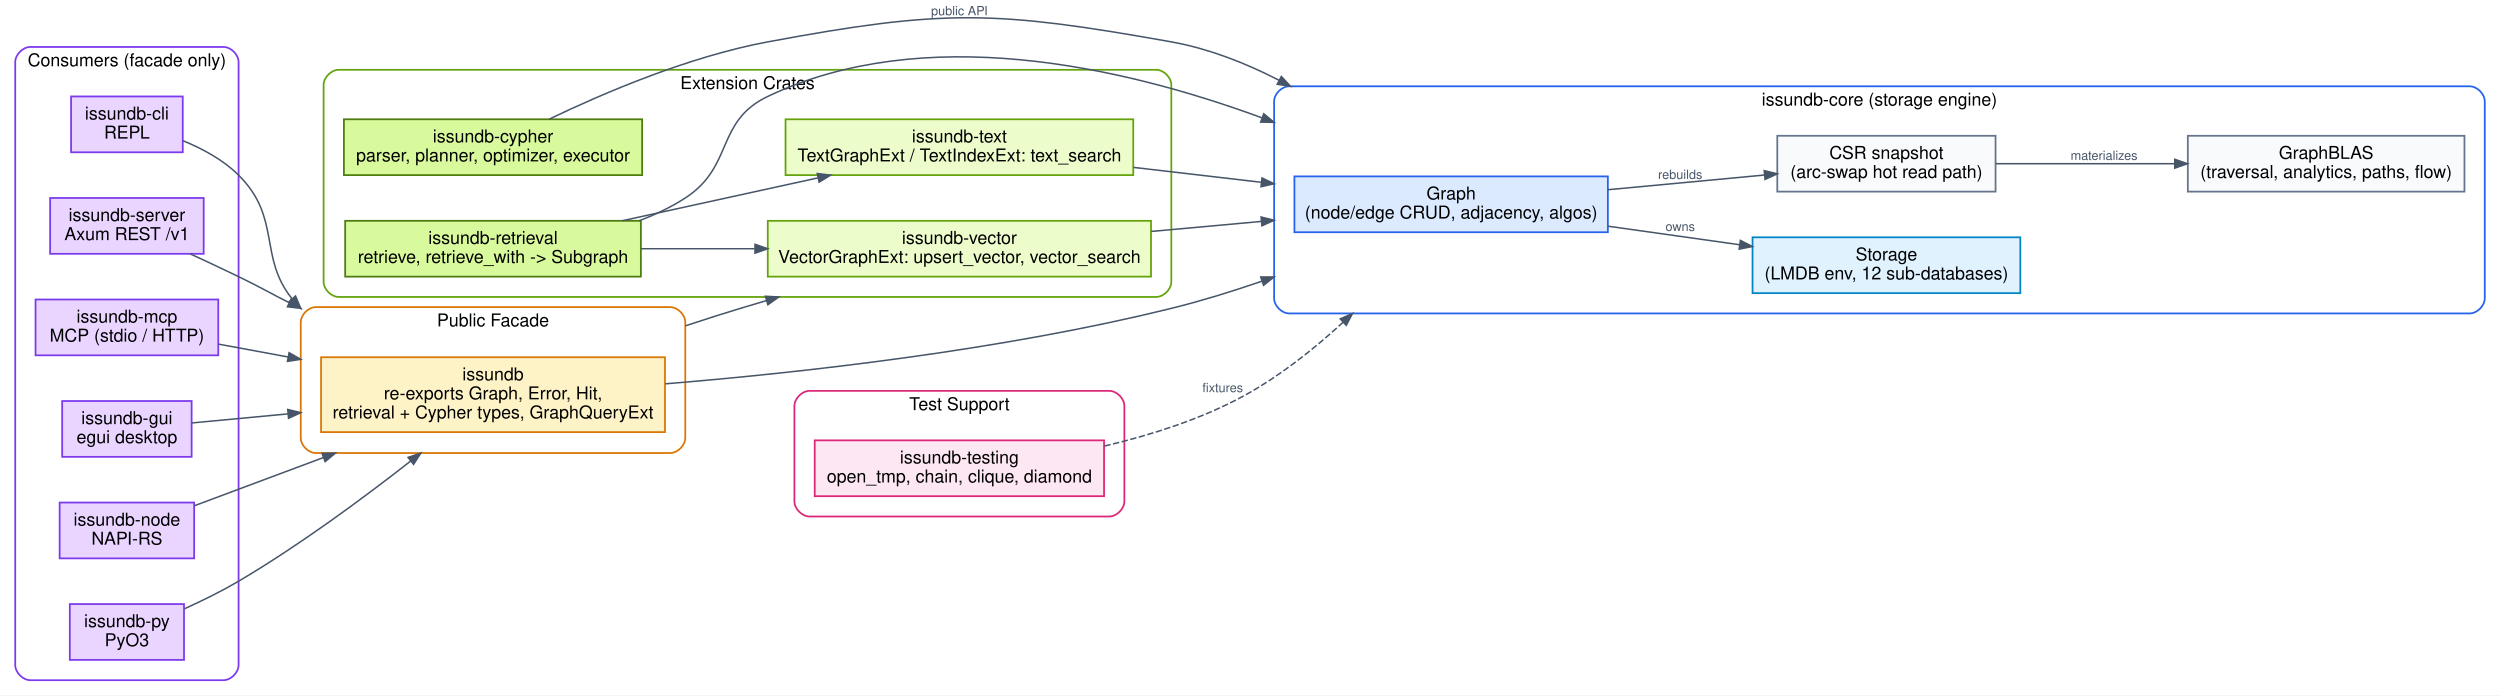
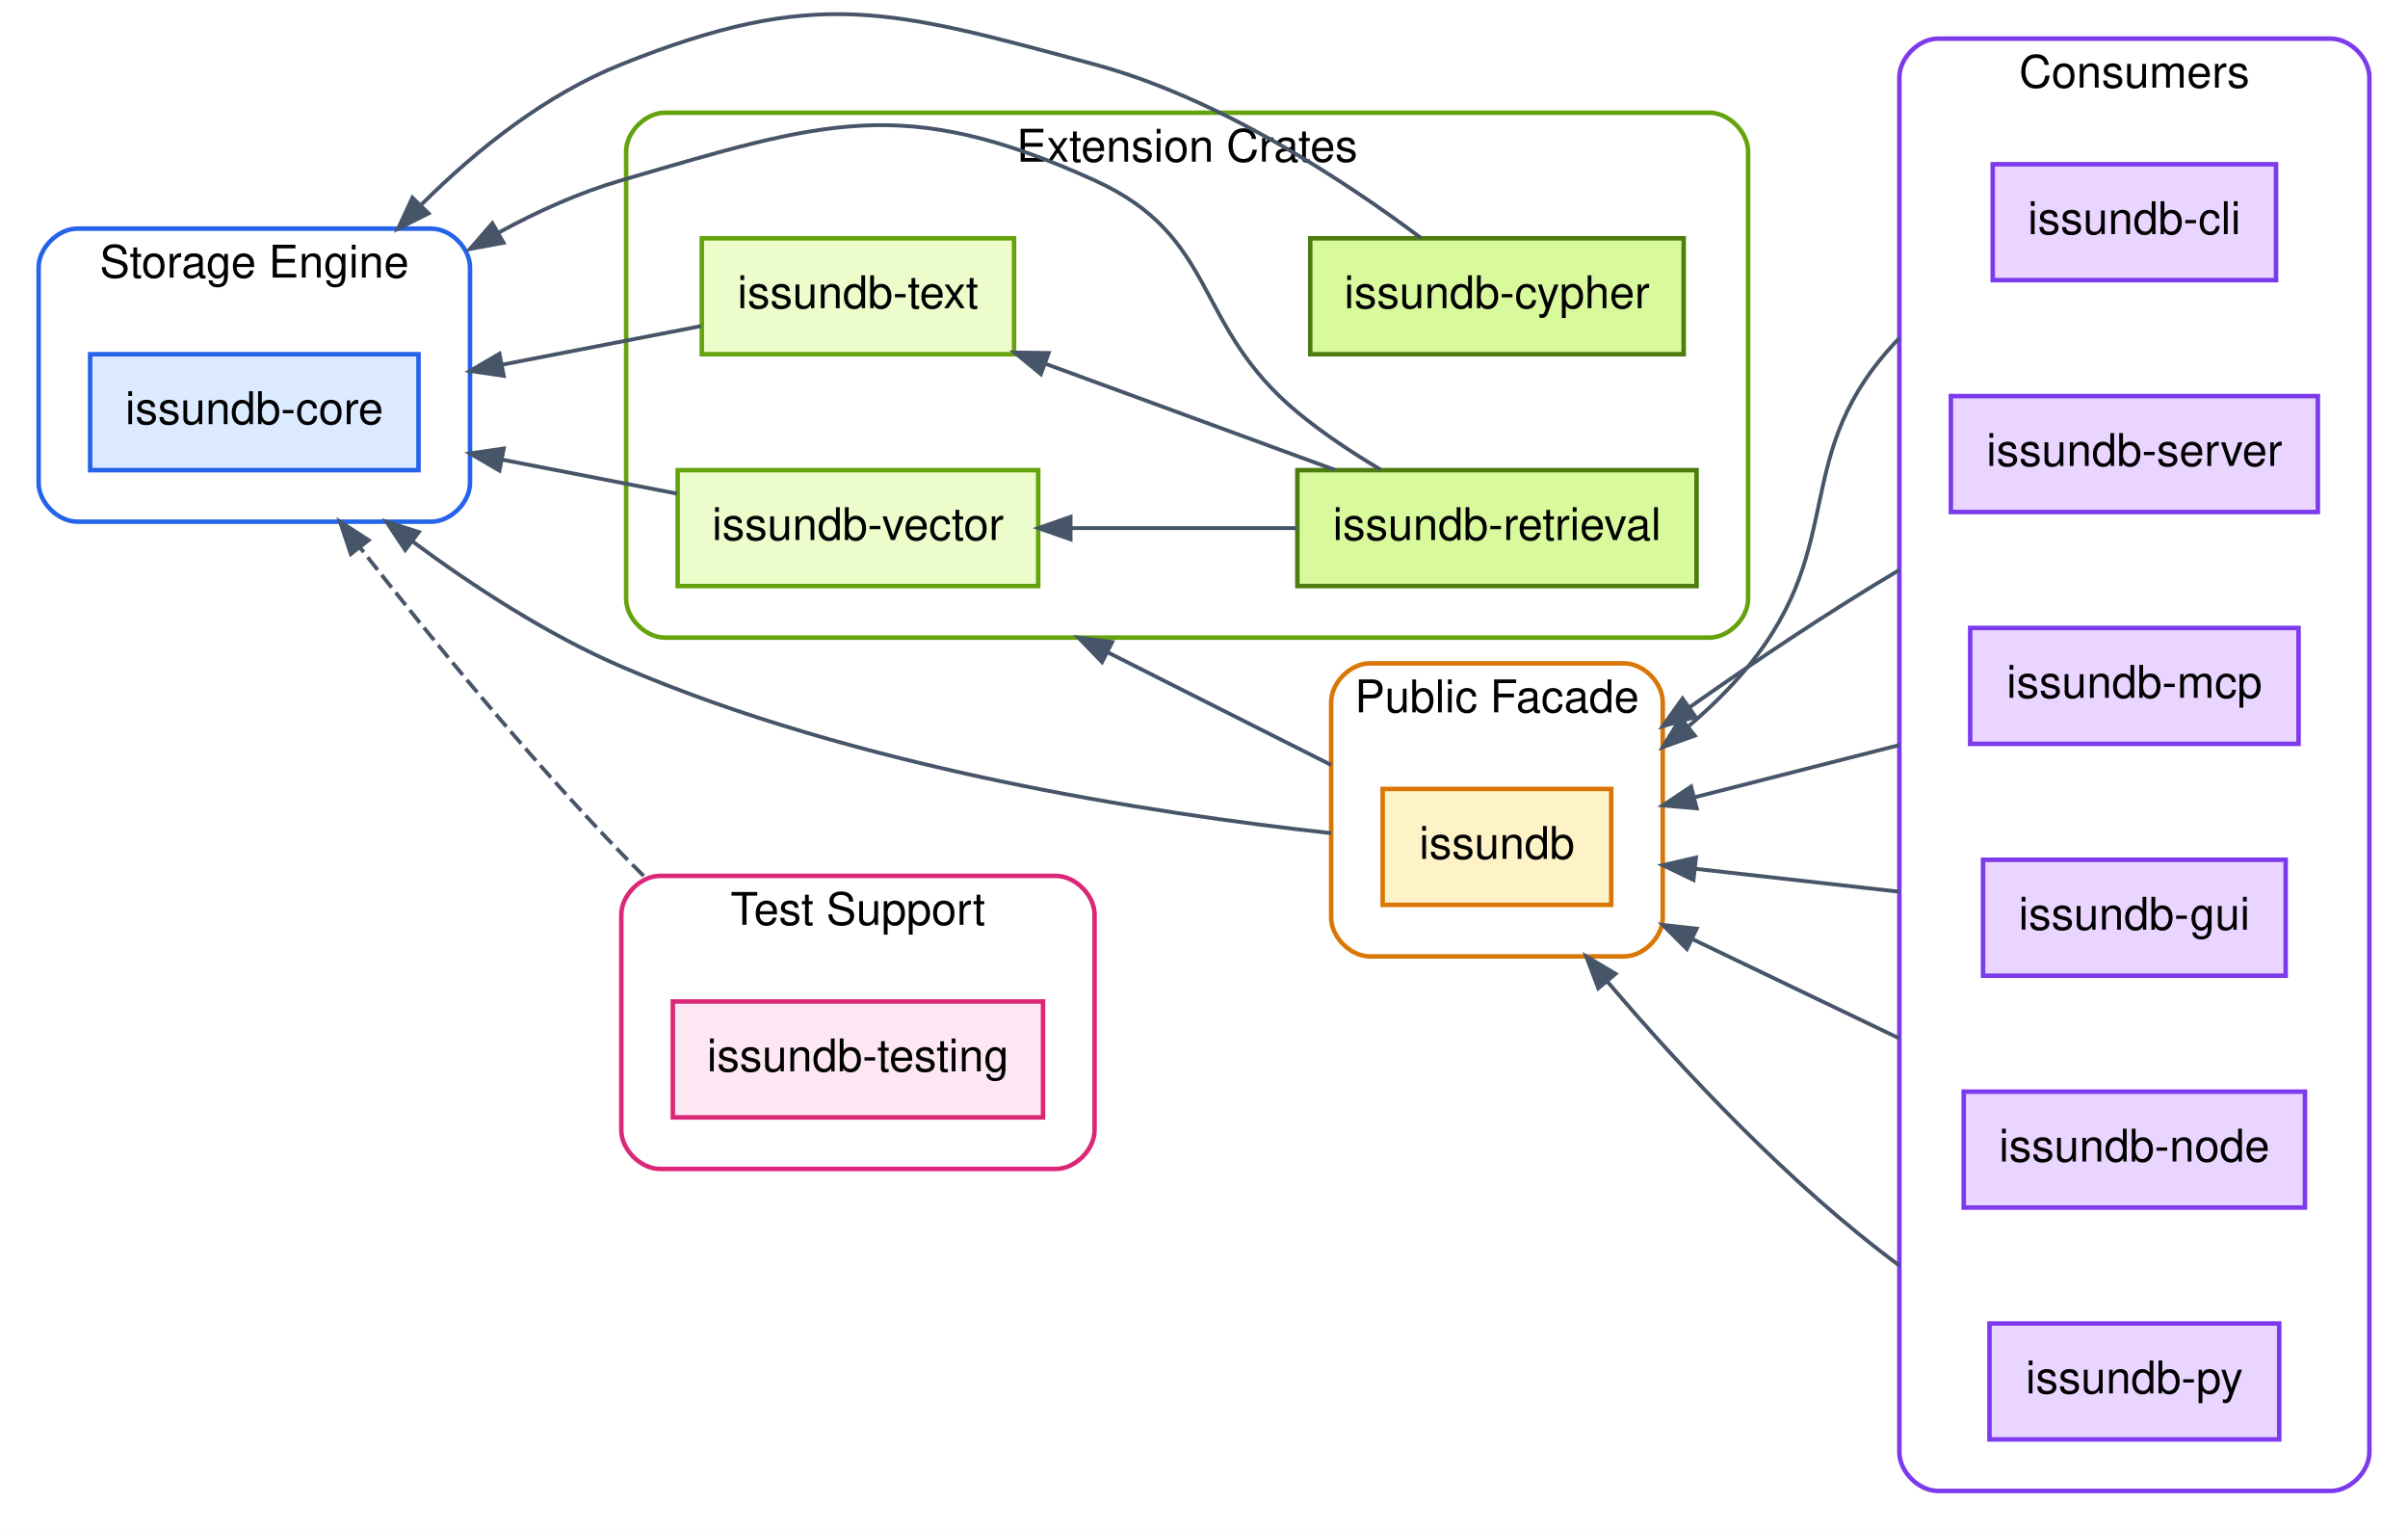
- <svg xmlns="http://www.w3.org/2000/svg" width="1970pt" height="548pt" viewBox="0.00 0.00 1970.00 548.00">
-   <g id="graph0" class="graph" transform="scale(1 1) rotate(0) translate(4 544)">
-     <polygon fill="white" stroke="transparent" points="-4,4 -4,-544 1966,-544 1966,4 -4,4" />
+ <svg xmlns="http://www.w3.org/2000/svg" width="748pt" height="475pt" viewBox="0.00 0.00 748.00 475.00">
+   <g id="graph0" class="graph" transform="scale(1 1) rotate(0) translate(4 471)">
+     <polygon fill="white" stroke="transparent" points="-4,4 -4,-471 744,-471 744,4 -4,4" />
    <g id="clust1" class="cluster">
-       <path fill="white" stroke="#2563eb" stroke-width="1.4" d="M1012,-297C1012,-297 1942,-297 1942,-297 1948,-297 1954,-303 1954,-309 1954,-309 1954,-464 1954,-464 1954,-470 1948,-476 1942,-476 1942,-476 1012,-476 1012,-476 1006,-476 1000,-470 1000,-464 1000,-464 1000,-309 1000,-309 1000,-303 1006,-297 1012,-297" />
-       <text text-anchor="middle" x="1477" y="-460.8" font-family="Helvetica,Arial,sans-serif" font-size="14.00">issundb-core (storage engine)</text>
+       <path fill="white" stroke="#2563eb" stroke-width="1.4" d="M20,-309C20,-309 130,-309 130,-309 136,-309 142,-315 142,-321 142,-321 142,-388 142,-388 142,-394 136,-400 130,-400 130,-400 20,-400 20,-400 14,-400 8,-394 8,-388 8,-388 8,-321 8,-321 8,-315 14,-309 20,-309" />
+       <text text-anchor="middle" x="75" y="-384.8" font-family="Helvetica,Arial,sans-serif" font-size="14.00">Storage Engine</text>
    </g>
    <g id="clust2" class="cluster">
-       <path fill="white" stroke="#65a30d" stroke-width="1.4" d="M263,-310C263,-310 907,-310 907,-310 913,-310 919,-316 919,-322 919,-322 919,-477 919,-477 919,-483 913,-489 907,-489 907,-489 263,-489 263,-489 257,-489 251,-483 251,-477 251,-477 251,-322 251,-322 251,-316 257,-310 263,-310" />
-       <text text-anchor="middle" x="585" y="-473.8" font-family="Helvetica,Arial,sans-serif" font-size="14.00">Extension Crates</text>
+       <path fill="white" stroke="#65a30d" stroke-width="1.4" d="M202.5,-273C202.5,-273 527,-273 527,-273 533,-273 539,-279 539,-285 539,-285 539,-424 539,-424 539,-430 533,-436 527,-436 527,-436 202.5,-436 202.5,-436 196.5,-436 190.5,-430 190.5,-424 190.5,-424 190.5,-285 190.5,-285 190.5,-279 196.5,-273 202.5,-273" />
+       <text text-anchor="middle" x="364.75" y="-420.8" font-family="Helvetica,Arial,sans-serif" font-size="14.00">Extension Crates</text>
    </g>
    <g id="clust3" class="cluster">
-       <path fill="white" stroke="#d97706" stroke-width="1.4" d="M245,-187C245,-187 524,-187 524,-187 530,-187 536,-193 536,-199 536,-199 536,-290 536,-290 536,-296 530,-302 524,-302 524,-302 245,-302 245,-302 239,-302 233,-296 233,-290 233,-290 233,-199 233,-199 233,-193 239,-187 245,-187" />
-       <text text-anchor="middle" x="384.5" y="-286.8" font-family="Helvetica,Arial,sans-serif" font-size="14.00">Public Facade</text>
+       <path fill="white" stroke="#d97706" stroke-width="1.4" d="M421.5,-174C421.5,-174 500.5,-174 500.5,-174 506.5,-174 512.5,-180 512.5,-186 512.5,-186 512.5,-253 512.5,-253 512.5,-259 506.5,-265 500.5,-265 500.5,-265 421.5,-265 421.5,-265 415.5,-265 409.5,-259 409.5,-253 409.5,-253 409.5,-186 409.5,-186 409.5,-180 415.5,-174 421.5,-174" />
+       <text text-anchor="middle" x="461" y="-249.8" font-family="Helvetica,Arial,sans-serif" font-size="14.00">Public Facade</text>
    </g>
    <g id="clust4" class="cluster">
-       <path fill="white" stroke="#7c3aed" stroke-width="1.4" d="M20,-8C20,-8 172,-8 172,-8 178,-8 184,-14 184,-20 184,-20 184,-495 184,-495 184,-501 178,-507 172,-507 172,-507 20,-507 20,-507 14,-507 8,-501 8,-495 8,-495 8,-20 8,-20 8,-14 14,-8 20,-8" />
-       <text text-anchor="middle" x="96" y="-491.8" font-family="Helvetica,Arial,sans-serif" font-size="14.00">Consumers (facade only)</text>
+       <path fill="white" stroke="#7c3aed" stroke-width="1.4" d="M598,-8C598,-8 720,-8 720,-8 726,-8 732,-14 732,-20 732,-20 732,-447 732,-447 732,-453 726,-459 720,-459 720,-459 598,-459 598,-459 592,-459 586,-453 586,-447 586,-447 586,-20 586,-20 586,-14 592,-8 598,-8" />
+       <text text-anchor="middle" x="659" y="-443.8" font-family="Helvetica,Arial,sans-serif" font-size="14.00">Consumers</text>
    </g>
    <g id="clust5" class="cluster">
-       <path fill="white" stroke="#db2777" stroke-width="1.4" d="M634,-137C634,-137 870,-137 870,-137 876,-137 882,-143 882,-149 882,-149 882,-224 882,-224 882,-230 876,-236 870,-236 870,-236 634,-236 634,-236 628,-236 622,-230 622,-224 622,-224 622,-149 622,-149 622,-143 628,-137 634,-137" />
-       <text text-anchor="middle" x="752" y="-220.8" font-family="Helvetica,Arial,sans-serif" font-size="14.00">Test Support</text>
+       <path fill="white" stroke="#db2777" stroke-width="1.4" d="M201,-108C201,-108 324,-108 324,-108 330,-108 336,-114 336,-120 336,-120 336,-187 336,-187 336,-193 330,-199 324,-199 324,-199 201,-199 201,-199 195,-199 189,-193 189,-187 189,-187 189,-120 189,-120 189,-114 195,-108 201,-108" />
+       <text text-anchor="middle" x="262.5" y="-183.8" font-family="Helvetica,Arial,sans-serif" font-size="14.00">Test Support</text>
    </g>
    <g id="node1" class="node">
-       <polygon fill="#dbeafe" stroke="#2563eb" stroke-width="1.4" points="1263,-405 1016,-405 1016,-361 1263,-361 1263,-405" />
-       <text text-anchor="middle" x="1139.5" y="-386.8" font-family="Helvetica,Arial,sans-serif" font-size="14.00">Graph</text>
-       <text text-anchor="middle" x="1139.5" y="-371.8" font-family="Helvetica,Arial,sans-serif" font-size="14.00">(node/edge CRUD, adjacency, algos)</text>
+       <polygon fill="#dbeafe" stroke="#2563eb" stroke-width="1.4" points="126,-361 24,-361 24,-325 126,-325 126,-361" />
+       <text text-anchor="middle" x="75" y="-339.3" font-family="Helvetica,Arial,sans-serif" font-size="14.00">issundb-core</text>
    </g>
    <g id="node2" class="node">
-       <polygon fill="#e0f2fe" stroke="#0284c7" stroke-width="1.4" points="1588,-357 1377,-357 1377,-313 1588,-313 1588,-357" />
-       <text text-anchor="middle" x="1482.5" y="-338.8" font-family="Helvetica,Arial,sans-serif" font-size="14.00">Storage</text>
-       <text text-anchor="middle" x="1482.5" y="-323.8" font-family="Helvetica,Arial,sans-serif" font-size="14.00">(LMDB env, 12 sub-databases)</text>
+       <polygon fill="#ecfccb" stroke="#65a30d" stroke-width="1.4" points="318.5,-325 206.5,-325 206.5,-289 318.5,-289 318.5,-325" />
+       <text text-anchor="middle" x="262.5" y="-303.3" font-family="Helvetica,Arial,sans-serif" font-size="14.00">issundb-vector</text>
    </g>
    <g id="edge1" class="edge">
-       <path fill="none" stroke="#475569" stroke-width="1.2" d="M1263.13,-365.74C1296.87,-360.99 1333.33,-355.86 1366.62,-351.17" />
-       <polygon fill="#475569" stroke="#475569" stroke-width="1.2" points="1367.43,-354.59 1376.85,-349.73 1366.45,-347.66 1367.43,-354.59" />
-       <text text-anchor="middle" x="1320" y="-362" font-family="Helvetica,Arial,sans-serif" font-size="10.00" fill="#475569">owns</text>
+       <path fill="none" stroke="#475569" stroke-width="1.2" d="M206.35,-317.7C189.29,-321.01 170.2,-324.72 152,-328.25" />
+       <polygon fill="#475569" stroke="#475569" stroke-width="1.2" points="151.15,-324.85 142,-330.19 152.48,-331.72 151.15,-324.85" />
    </g>
    <g id="node3" class="node">
-       <polygon fill="#f8fafc" stroke="#64748b" stroke-width="1.4" points="1568.5,-437 1396.5,-437 1396.5,-393 1568.5,-393 1568.5,-437" />
-       <text text-anchor="middle" x="1482.5" y="-418.8" font-family="Helvetica,Arial,sans-serif" font-size="14.00">CSR snapshot</text>
-       <text text-anchor="middle" x="1482.5" y="-403.8" font-family="Helvetica,Arial,sans-serif" font-size="14.00">(arc-swap hot read path)</text>
+       <polygon fill="#ecfccb" stroke="#65a30d" stroke-width="1.4" points="311,-397 214,-397 214,-361 311,-361 311,-397" />
+       <text text-anchor="middle" x="262.5" y="-375.3" font-family="Helvetica,Arial,sans-serif" font-size="14.00">issundb-text</text>
    </g>
    <g id="edge2" class="edge">
-       <path fill="none" stroke="#475569" stroke-width="1.2" d="M1263.13,-394.51C1303.7,-398.32 1348.22,-402.49 1386.41,-406.08" />
-       <polygon fill="#475569" stroke="#475569" stroke-width="1.2" points="1386.2,-409.57 1396.49,-407.02 1386.86,-402.6 1386.2,-409.57" />
-       <text text-anchor="middle" x="1320" y="-403" font-family="Helvetica,Arial,sans-serif" font-size="10.00" fill="#475569">rebuilds</text>
+       <path fill="none" stroke="#475569" stroke-width="1.2" d="M213.73,-369.73C194.88,-366.07 172.76,-361.78 151.83,-357.72" />
+       <polygon fill="#475569" stroke="#475569" stroke-width="1.2" points="152.48,-354.28 142,-355.81 151.15,-361.15 152.48,-354.28" />
    </g>
    <g id="node4" class="node">
-       <polygon fill="#f8fafc" stroke="#64748b" stroke-width="1.4" points="1938,-437 1720,-437 1720,-393 1938,-393 1938,-437" />
-       <text text-anchor="middle" x="1829" y="-418.8" font-family="Helvetica,Arial,sans-serif" font-size="14.00">GraphBLAS</text>
-       <text text-anchor="middle" x="1829" y="-403.8" font-family="Helvetica,Arial,sans-serif" font-size="14.00">(traversal, analytics, paths, flow)</text>
+       <polygon fill="#d9f99d" stroke="#4d7c0f" stroke-width="1.4" points="523,-325 399,-325 399,-289 523,-289 523,-325" />
+       <text text-anchor="middle" x="461" y="-303.3" font-family="Helvetica,Arial,sans-serif" font-size="14.00">issundb-retrieval</text>
    </g>
    <g id="edge3" class="edge">
-       <path fill="none" stroke="#475569" stroke-width="1.2" d="M1568.66,-415C1611.17,-415 1663.28,-415 1709.61,-415" />
-       <polygon fill="#475569" stroke="#475569" stroke-width="1.2" points="1709.71,-418.5 1719.71,-415 1709.71,-411.5 1709.71,-418.5" />
-       <text text-anchor="middle" x="1654" y="-418" font-family="Helvetica,Arial,sans-serif" font-size="10.00" fill="#475569">materializes</text>
+       <path fill="none" stroke="#475569" stroke-width="1.2" d="M424.84,-325.17C416.03,-330.41 406.86,-336.48 399,-343 366.28,-370.15 374.72,-397.43 336,-415 276.51,-442 251.72,-433.28 189,-415 175.97,-411.2 163.02,-405.4 150.78,-398.7" />
+       <polygon fill="#475569" stroke="#475569" stroke-width="1.2" points="152.42,-395.61 142,-393.68 148.94,-401.68 152.42,-395.61" />
+     </g>
+     <g id="edge4" class="edge">
+       <path fill="none" stroke="#475569" stroke-width="1.2" d="M398.9,-307C376.63,-307 351.36,-307 328.74,-307" />
+       <polygon fill="#475569" stroke="#475569" stroke-width="1.2" points="328.55,-303.5 318.55,-307 328.55,-310.5 328.55,-303.5" />
+     </g>
+     <g id="edge5" class="edge">
+       <path fill="none" stroke="#475569" stroke-width="1.2" d="M410.67,-325.08C383.29,-335.11 349.12,-347.63 320.59,-358.08" />
+       <polygon fill="#475569" stroke="#475569" stroke-width="1.2" points="319.34,-354.81 311.16,-361.54 321.75,-361.38 319.34,-354.81" />
    </g>
    <g id="node5" class="node">
-       <polygon fill="#ecfccb" stroke="#65a30d" stroke-width="1.4" points="903,-370 601,-370 601,-326 903,-326 903,-370" />
-       <text text-anchor="middle" x="752" y="-351.8" font-family="Helvetica,Arial,sans-serif" font-size="14.00">issundb-vector</text>
-       <text text-anchor="middle" x="752" y="-336.8" font-family="Helvetica,Arial,sans-serif" font-size="14.00">VectorGraphExt: upsert_vector, vector_search</text>
+       <polygon fill="#d9f99d" stroke="#4d7c0f" stroke-width="1.4" points="519,-397 403,-397 403,-361 519,-361 519,-397" />
+       <text text-anchor="middle" x="461" y="-375.3" font-family="Helvetica,Arial,sans-serif" font-size="14.00">issundb-cypher</text>
    </g>
-     <g id="edge4" class="edge">
-       <path fill="none" stroke="#475569" stroke-width="1.2" d="M903.15,-361.63C931.68,-364.22 961.52,-366.93 989.99,-369.52" />
-       <polygon fill="#475569" stroke="#475569" stroke-width="1.2" points="989.73,-373.01 1000,-370.43 990.36,-366.04 989.73,-373.01" />
+     <g id="edge6" class="edge">
+       <path fill="none" stroke="#475569" stroke-width="1.2" d="M437.43,-397.08C413.77,-414.79 374.7,-440.58 336,-451 272.91,-467.99 249.64,-475.32 189,-451 165.73,-441.67 144.54,-425.01 126.96,-407.52" />
+       <polygon fill="#475569" stroke="#475569" stroke-width="1.2" points="129.13,-404.73 119.65,-400 124.11,-409.61 129.13,-404.73" />
    </g>
    <g id="node6" class="node">
-       <polygon fill="#ecfccb" stroke="#65a30d" stroke-width="1.4" points="889,-450 615,-450 615,-406 889,-406 889,-450" />
-       <text text-anchor="middle" x="752" y="-431.8" font-family="Helvetica,Arial,sans-serif" font-size="14.00">issundb-text</text>
-       <text text-anchor="middle" x="752" y="-416.8" font-family="Helvetica,Arial,sans-serif" font-size="14.00">TextGraphExt / TextIndexExt: text_search</text>
+       <polygon fill="#fef3c7" stroke="#d97706" stroke-width="1.4" points="496.5,-226 425.5,-226 425.5,-190 496.5,-190 496.5,-226" />
+       <text text-anchor="middle" x="461" y="-204.3" font-family="Helvetica,Arial,sans-serif" font-size="14.00">issundb</text>
    </g>
-     <g id="edge5" class="edge">
-       <path fill="none" stroke="#475569" stroke-width="1.2" d="M889.18,-412.1C921.75,-408.3 956.69,-404.22 989.79,-400.36" />
-       <polygon fill="#475569" stroke="#475569" stroke-width="1.2" points="990.48,-403.8 1000,-399.17 989.67,-396.85 990.48,-403.8" />
+     <g id="edge7" class="edge">
+       <path fill="none" stroke="#475569" stroke-width="1.2" d="M409.5,-212.27C353.65,-218.38 261.92,-232.57 189,-264 166.12,-273.86 143.17,-288.76 123.99,-302.97" />
+       <polygon fill="#475569" stroke="#475569" stroke-width="1.2" points="121.87,-300.18 116.01,-309 126.09,-305.77 121.87,-300.18" />
+     </g>
+     <g id="edge8" class="edge">
+       <path fill="none" stroke="#475569" stroke-width="1.2" d="M409.5,-233.44C388.37,-244.09 363.34,-256.7 340.03,-268.45" />
+       <polygon fill="#475569" stroke="#475569" stroke-width="1.2" points="338.34,-265.38 330.98,-273 341.49,-271.63 338.34,-265.38" />
    </g>
    <g id="node7" class="node">
-       <polygon fill="#d9f99d" stroke="#4d7c0f" stroke-width="1.4" points="501,-370 268,-370 268,-326 501,-326 501,-370" />
-       <text text-anchor="middle" x="384.5" y="-351.8" font-family="Helvetica,Arial,sans-serif" font-size="14.00">issundb-retrieval</text>
-       <text text-anchor="middle" x="384.5" y="-336.8" font-family="Helvetica,Arial,sans-serif" font-size="14.00">retrieve, retrieve_with -&gt; Subgraph</text>
+       <polygon fill="#e9d5ff" stroke="#7c3aed" stroke-width="1.4" points="703,-420 615,-420 615,-384 703,-384 703,-420" />
+       <text text-anchor="middle" x="659" y="-398.3" font-family="Helvetica,Arial,sans-serif" font-size="14.00">issundb-cli</text>
    </g>
-     <g id="edge6" class="edge">
-       <path fill="none" stroke="#475569" stroke-width="1.2" d="M499.75,-370.05C512.5,-374.9 524.88,-380.81 536,-388 574.47,-412.88 559.63,-448.31 601,-468 723.81,-526.45 878.48,-492.28 990.33,-451.18" />
-       <polygon fill="#475569" stroke="#475569" stroke-width="1.2" points="991.86,-454.34 1000,-447.57 989.41,-447.79 991.86,-454.34" />
-     </g>
-     <g id="edge7" class="edge">
-       <path fill="none" stroke="#475569" stroke-width="1.2" d="M501.15,-348C529.61,-348 560.6,-348 590.76,-348" />
-       <polygon fill="#475569" stroke="#475569" stroke-width="1.2" points="590.95,-351.5 600.95,-348 590.95,-344.5 590.95,-351.5" />
-     </g>
-     <g id="edge8" class="edge">
-       <path fill="none" stroke="#475569" stroke-width="1.2" d="M486.34,-370.07C534.18,-380.54 591.46,-393.08 640.48,-403.81" />
-       <polygon fill="#475569" stroke="#475569" stroke-width="1.2" points="639.97,-407.28 650.49,-406 641.47,-400.44 639.97,-407.28" />
+     <g id="edge9" class="edge">
+       <path fill="none" stroke="#475569" stroke-width="1.2" d="M586,-366C551.27,-330.15 570.65,-302.59 539,-264 533.58,-257.4 527.22,-251.18 520.5,-245.45" />
+       <polygon fill="#475569" stroke="#475569" stroke-width="1.2" points="522.47,-242.55 512.5,-238.97 518.07,-247.99 522.47,-242.55" />
    </g>
    <g id="node8" class="node">
-       <polygon fill="#d9f99d" stroke="#4d7c0f" stroke-width="1.4" points="502,-450 267,-450 267,-406 502,-406 502,-450" />
-       <text text-anchor="middle" x="384.5" y="-431.8" font-family="Helvetica,Arial,sans-serif" font-size="14.00">issundb-cypher</text>
-       <text text-anchor="middle" x="384.5" y="-416.8" font-family="Helvetica,Arial,sans-serif" font-size="14.00">parser, planner, optimizer, executor</text>
+       <polygon fill="#e9d5ff" stroke="#7c3aed" stroke-width="1.4" points="716,-348 602,-348 602,-312 716,-312 716,-348" />
+       <text text-anchor="middle" x="659" y="-326.3" font-family="Helvetica,Arial,sans-serif" font-size="14.00">issundb-server</text>
    </g>
-     <g id="edge9" class="edge">
-       <path fill="none" stroke="#475569" stroke-width="1.2" d="M428.68,-450.09C471.23,-470.52 538.72,-499.42 601,-511 739.95,-536.83 779.86,-535.82 919,-511 948.12,-505.81 977.05,-494.55 1003.89,-480.76" />
-       <polygon fill="#475569" stroke="#475569" stroke-width="1.2" points="1005.7,-483.76 1012.9,-476 1002.43,-477.58 1005.7,-483.76" />
-       <text text-anchor="middle" x="752" y="-532" font-family="Helvetica,Arial,sans-serif" font-size="10.00" fill="#475569">public API</text>
+     <g id="edge10" class="edge">
+       <path fill="none" stroke="#475569" stroke-width="1.2" d="M586,-294C564.11,-281.03 540.98,-265.52 520.71,-251.27" />
+       <polygon fill="#475569" stroke="#475569" stroke-width="1.2" points="522.68,-248.38 512.5,-245.46 518.64,-254.09 522.68,-248.38" />
    </g>
    <g id="node9" class="node">
-       <polygon fill="#fef3c7" stroke="#d97706" stroke-width="1.4" points="520,-262.5 249,-262.5 249,-203.5 520,-203.5 520,-262.5" />
-       <text text-anchor="middle" x="384.5" y="-244.3" font-family="Helvetica,Arial,sans-serif" font-size="14.00">issundb</text>
-       <text text-anchor="middle" x="384.5" y="-229.3" font-family="Helvetica,Arial,sans-serif" font-size="14.00">re-exports Graph, Error, Hit,</text>
-       <text text-anchor="middle" x="384.5" y="-214.3" font-family="Helvetica,Arial,sans-serif" font-size="14.00">retrieval + Cypher types, GraphQueryExt</text>
-     </g>
-     <g id="edge10" class="edge">
-       <path fill="none" stroke="#475569" stroke-width="1.2" d="M520.27,-241.54C629.09,-250.49 785.52,-268.03 919,-301 942.4,-306.78 966.73,-314.28 990.3,-322.39" />
-       <polygon fill="#475569" stroke="#475569" stroke-width="1.2" points="989.41,-325.78 1000,-325.77 991.71,-319.17 989.41,-325.78" />
+       <polygon fill="#e9d5ff" stroke="#7c3aed" stroke-width="1.4" points="710,-276 608,-276 608,-240 710,-240 710,-276" />
+       <text text-anchor="middle" x="659" y="-254.3" font-family="Helvetica,Arial,sans-serif" font-size="14.00">issundb-mcp</text>
    </g>
    <g id="edge11" class="edge">
-       <path fill="none" stroke="#475569" stroke-width="1.2" d="M536,-287.22C544.1,-289.91 552.14,-292.52 560,-295 572.9,-299.08 586.34,-303.15 599.86,-307.13" />
-       <polygon fill="#475569" stroke="#475569" stroke-width="1.2" points="599.12,-310.56 609.7,-310 601.08,-303.84 599.12,-310.56" />
+       <path fill="none" stroke="#475569" stroke-width="1.2" d="M586,-239.63C565.09,-234.3 542.47,-228.53 522.35,-223.4" />
+       <polygon fill="#475569" stroke="#475569" stroke-width="1.2" points="523.05,-219.96 512.5,-220.88 521.32,-226.74 523.05,-219.96" />
    </g>
    <g id="node10" class="node">
-       <polygon fill="#e9d5ff" stroke="#7c3aed" stroke-width="1.4" points="140,-468 52,-468 52,-424 140,-424 140,-468" />
-       <text text-anchor="middle" x="96" y="-449.8" font-family="Helvetica,Arial,sans-serif" font-size="14.00">issundb-cli</text>
-       <text text-anchor="middle" x="96" y="-434.8" font-family="Helvetica,Arial,sans-serif" font-size="14.00">REPL</text>
+       <polygon fill="#e9d5ff" stroke="#7c3aed" stroke-width="1.4" points="706,-204 612,-204 612,-168 706,-168 706,-204" />
+       <text text-anchor="middle" x="659" y="-182.3" font-family="Helvetica,Arial,sans-serif" font-size="14.00">issundb-gui</text>
    </g>
    <g id="edge12" class="edge">
-       <path fill="none" stroke="#475569" stroke-width="1.2" d="M140.07,-433.15C155.4,-426.91 171.86,-418.07 184,-406 217.95,-372.24 199.46,-341.78 226.13,-308.58" />
-       <polygon fill="#475569" stroke="#475569" stroke-width="1.2" points="228.88,-310.76 233,-301 223.69,-306.06 228.88,-310.76" />
+       <path fill="none" stroke="#475569" stroke-width="1.2" d="M586,-194.08C565.24,-196.41 542.8,-198.93 522.8,-201.18" />
+       <polygon fill="#475569" stroke="#475569" stroke-width="1.2" points="522.05,-197.74 512.5,-202.33 522.83,-204.69 522.05,-197.74" />
    </g>
    <g id="node11" class="node">
-       <polygon fill="#e9d5ff" stroke="#7c3aed" stroke-width="1.4" points="156.5,-388 35.5,-388 35.5,-344 156.5,-344 156.5,-388" />
-       <text text-anchor="middle" x="96" y="-369.8" font-family="Helvetica,Arial,sans-serif" font-size="14.00">issundb-server</text>
-       <text text-anchor="middle" x="96" y="-354.8" font-family="Helvetica,Arial,sans-serif" font-size="14.00">Axum REST /v1</text>
+       <polygon fill="#e9d5ff" stroke="#7c3aed" stroke-width="1.4" points="712,-132 606,-132 606,-96 712,-96 712,-132" />
+       <text text-anchor="middle" x="659" y="-110.3" font-family="Helvetica,Arial,sans-serif" font-size="14.00">issundb-node</text>
    </g>
    <g id="edge13" class="edge">
-       <path fill="none" stroke="#475569" stroke-width="1.2" d="M145.94,-343.92C158.4,-338.19 171.73,-331.95 184,-326 202.56,-317 209,-312.93 223.79,-305.52" />
-       <polygon fill="#475569" stroke="#475569" stroke-width="1.2" points="225.56,-308.55 233,-301 222.48,-302.26 225.56,-308.55" />
+       <path fill="none" stroke="#475569" stroke-width="1.2" d="M586,-148.53C564.89,-158.66 542.04,-169.61 521.78,-179.33" />
+       <polygon fill="#475569" stroke="#475569" stroke-width="1.2" points="520,-176.3 512.5,-183.78 523.03,-182.61 520,-176.3" />
    </g>
    <g id="node12" class="node">
-       <polygon fill="#e9d5ff" stroke="#7c3aed" stroke-width="1.4" points="168,-308 24,-308 24,-264 168,-264 168,-308" />
-       <text text-anchor="middle" x="96" y="-289.8" font-family="Helvetica,Arial,sans-serif" font-size="14.00">issundb-mcp</text>
-       <text text-anchor="middle" x="96" y="-274.8" font-family="Helvetica,Arial,sans-serif" font-size="14.00">MCP (stdio / HTTP)</text>
+       <polygon fill="#e9d5ff" stroke="#7c3aed" stroke-width="1.4" points="704,-60 614,-60 614,-24 704,-24 704,-60" />
+       <text text-anchor="middle" x="659" y="-38.3" font-family="Helvetica,Arial,sans-serif" font-size="14.00">issundb-py</text>
    </g>
    <g id="edge14" class="edge">
-       <path fill="none" stroke="#475569" stroke-width="1.2" d="M168.19,-272.83C185.1,-269.7 203.82,-266.24 222.96,-262.7" />
-       <polygon fill="#475569" stroke="#475569" stroke-width="1.2" points="223.8,-266.1 233,-260.84 222.53,-259.22 223.8,-266.1" />
+       <path fill="none" stroke="#475569" stroke-width="1.2" d="M586,-78C551.71,-103.34 518.68,-138.69 495.34,-166.13" />
+       <polygon fill="#475569" stroke="#475569" stroke-width="1.2" points="492.48,-164.1 488.73,-174 497.84,-168.6 492.48,-164.1" />
    </g>
    <g id="node13" class="node">
-       <polygon fill="#e9d5ff" stroke="#7c3aed" stroke-width="1.4" points="147,-228 45,-228 45,-184 147,-184 147,-228" />
-       <text text-anchor="middle" x="96" y="-209.8" font-family="Helvetica,Arial,sans-serif" font-size="14.00">issundb-gui</text>
-       <text text-anchor="middle" x="96" y="-194.8" font-family="Helvetica,Arial,sans-serif" font-size="14.00">egui desktop</text>
+       <polygon fill="#fce7f3" stroke="#db2777" stroke-width="1.4" points="320,-160 205,-160 205,-124 320,-124 320,-160" />
+       <text text-anchor="middle" x="262.5" y="-138.3" font-family="Helvetica,Arial,sans-serif" font-size="14.00">issundb-testing</text>
    </g>
    <g id="edge15" class="edge">
-       <path fill="none" stroke="#475569" stroke-width="1.2" d="M147.23,-210.73C168.84,-212.77 195.42,-215.27 222.86,-217.86" />
-       <polygon fill="#475569" stroke="#475569" stroke-width="1.2" points="222.72,-221.36 233,-218.82 223.38,-214.39 222.72,-221.36" />
-     </g>
-     <g id="node14" class="node">
-       <polygon fill="#e9d5ff" stroke="#7c3aed" stroke-width="1.4" points="149,-148 43,-148 43,-104 149,-104 149,-148" />
-       <text text-anchor="middle" x="96" y="-129.8" font-family="Helvetica,Arial,sans-serif" font-size="14.00">issundb-node</text>
-       <text text-anchor="middle" x="96" y="-114.8" font-family="Helvetica,Arial,sans-serif" font-size="14.00">NAPI-RS</text>
-     </g>
-     <g id="edge16" class="edge">
-       <path fill="none" stroke="#475569" stroke-width="1.2" d="M149.22,-145.5C177.83,-156.19 214.71,-169.96 250.72,-183.41" />
-       <polygon fill="#475569" stroke="#475569" stroke-width="1.2" points="249.75,-186.78 260.34,-187 252.2,-180.22 249.75,-186.78" />
-     </g>
-     <g id="node15" class="node">
-       <polygon fill="#e9d5ff" stroke="#7c3aed" stroke-width="1.4" points="141,-68 51,-68 51,-24 141,-24 141,-68" />
-       <text text-anchor="middle" x="96" y="-49.8" font-family="Helvetica,Arial,sans-serif" font-size="14.00">issundb-py</text>
-       <text text-anchor="middle" x="96" y="-34.8" font-family="Helvetica,Arial,sans-serif" font-size="14.00">PyO3</text>
-     </g>
-     <g id="edge17" class="edge">
-       <path fill="none" stroke="#475569" stroke-width="1.2" d="M141.26,-64.24C155.24,-70.56 170.54,-78.06 184,-86 231.57,-114.07 281.61,-150.95 319.67,-180.76" />
-       <polygon fill="#475569" stroke="#475569" stroke-width="1.2" points="317.58,-183.57 327.6,-187 321.91,-178.07 317.58,-183.57" />
-     </g>
-     <g id="node16" class="node">
-       <polygon fill="#fce7f3" stroke="#db2777" stroke-width="1.4" points="866,-197 638,-197 638,-153 866,-153 866,-197" />
-       <text text-anchor="middle" x="752" y="-178.8" font-family="Helvetica,Arial,sans-serif" font-size="14.00">issundb-testing</text>
-       <text text-anchor="middle" x="752" y="-163.8" font-family="Helvetica,Arial,sans-serif" font-size="14.00">open_tmp, chain, clique, diamond</text>
-     </g>
-     <g id="edge18" class="edge">
-       <path fill="none" stroke="#475569" stroke-width="1.2" stroke-dasharray="5,2" d="M866.26,-192.5C902.75,-201.08 942.41,-213.67 976,-232 1003.92,-247.23 1030.73,-268.35 1054.25,-289.97" />
-       <polygon fill="#475569" stroke="#475569" stroke-width="1.2" points="1052.08,-292.73 1061.77,-297 1056.86,-287.62 1052.08,-292.73" />
-       <text text-anchor="middle" x="959.5" y="-235" font-family="Helvetica,Arial,sans-serif" font-size="10.00" fill="#475569">fixtures</text>
+       <path fill="none" stroke="#475569" stroke-width="1.2" stroke-dasharray="5,2" d="M195.94,-199C193.57,-201.33 191.25,-203.67 189,-206 159.77,-236.23 129.61,-273.14 107.81,-301.02" />
+       <polygon fill="#475569" stroke="#475569" stroke-width="1.2" points="104.98,-298.96 101.61,-309 110.51,-303.26 104.98,-298.96" />
    </g>
  </g>
</svg>
